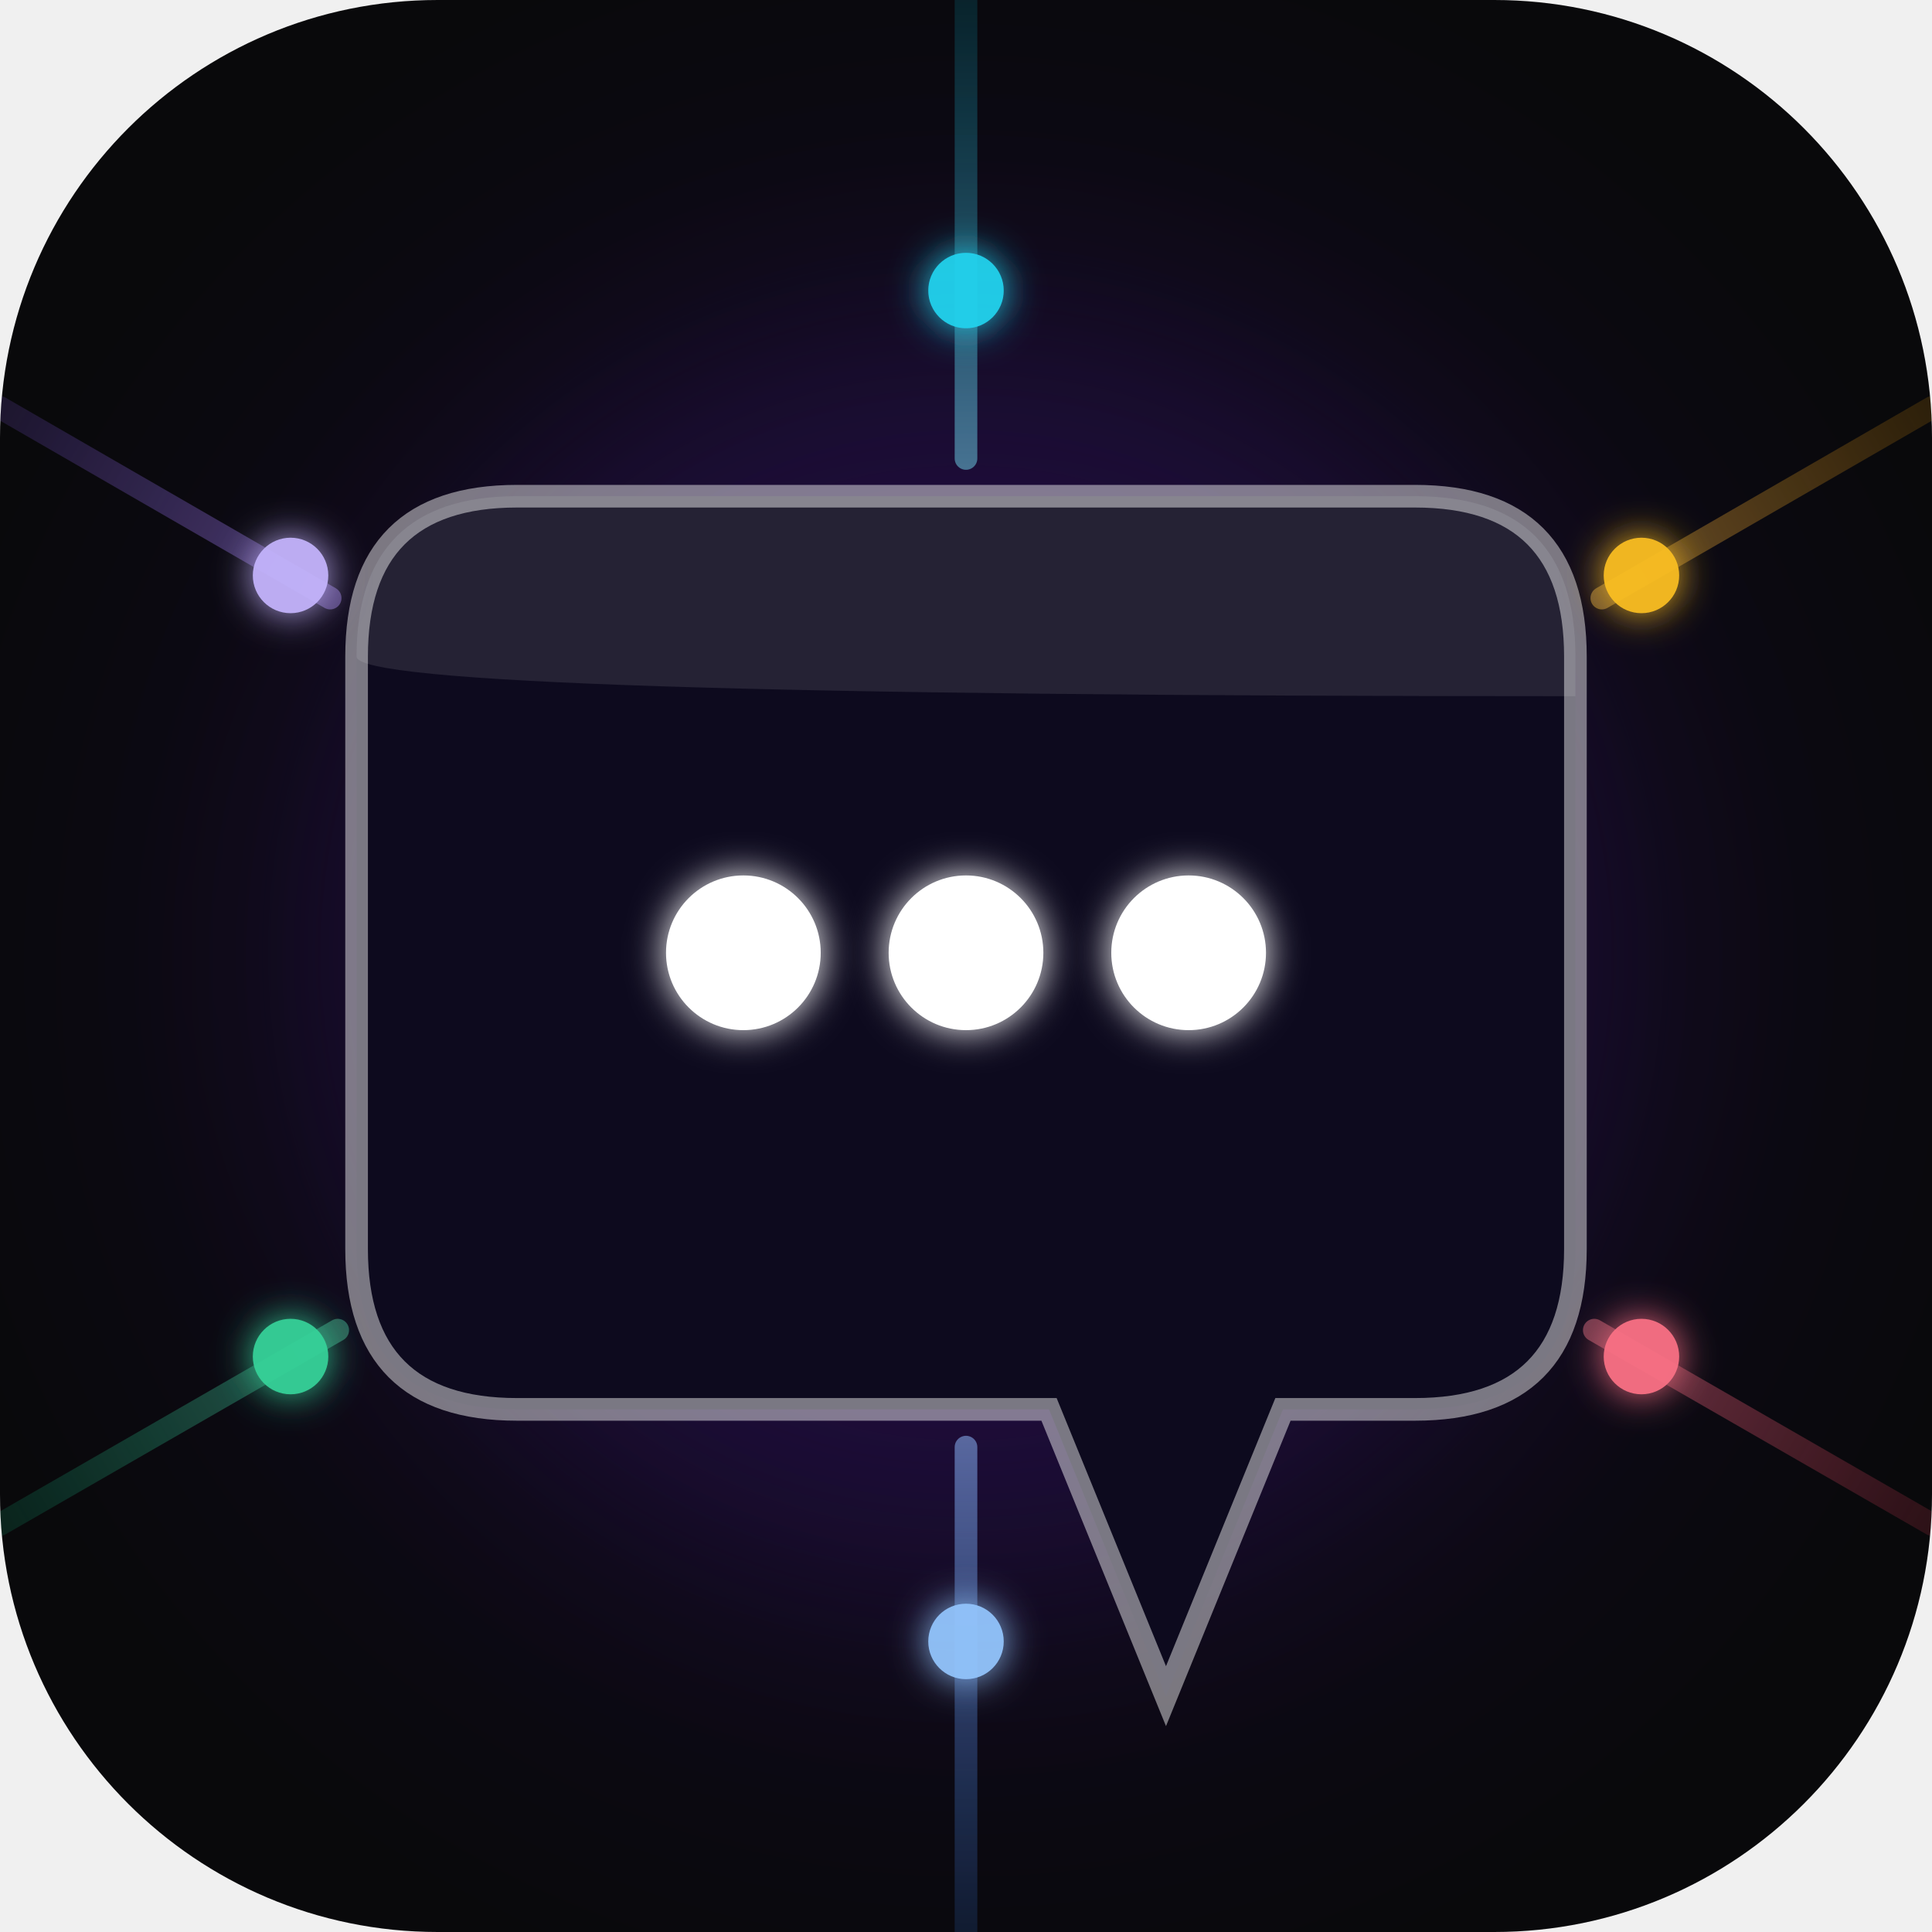
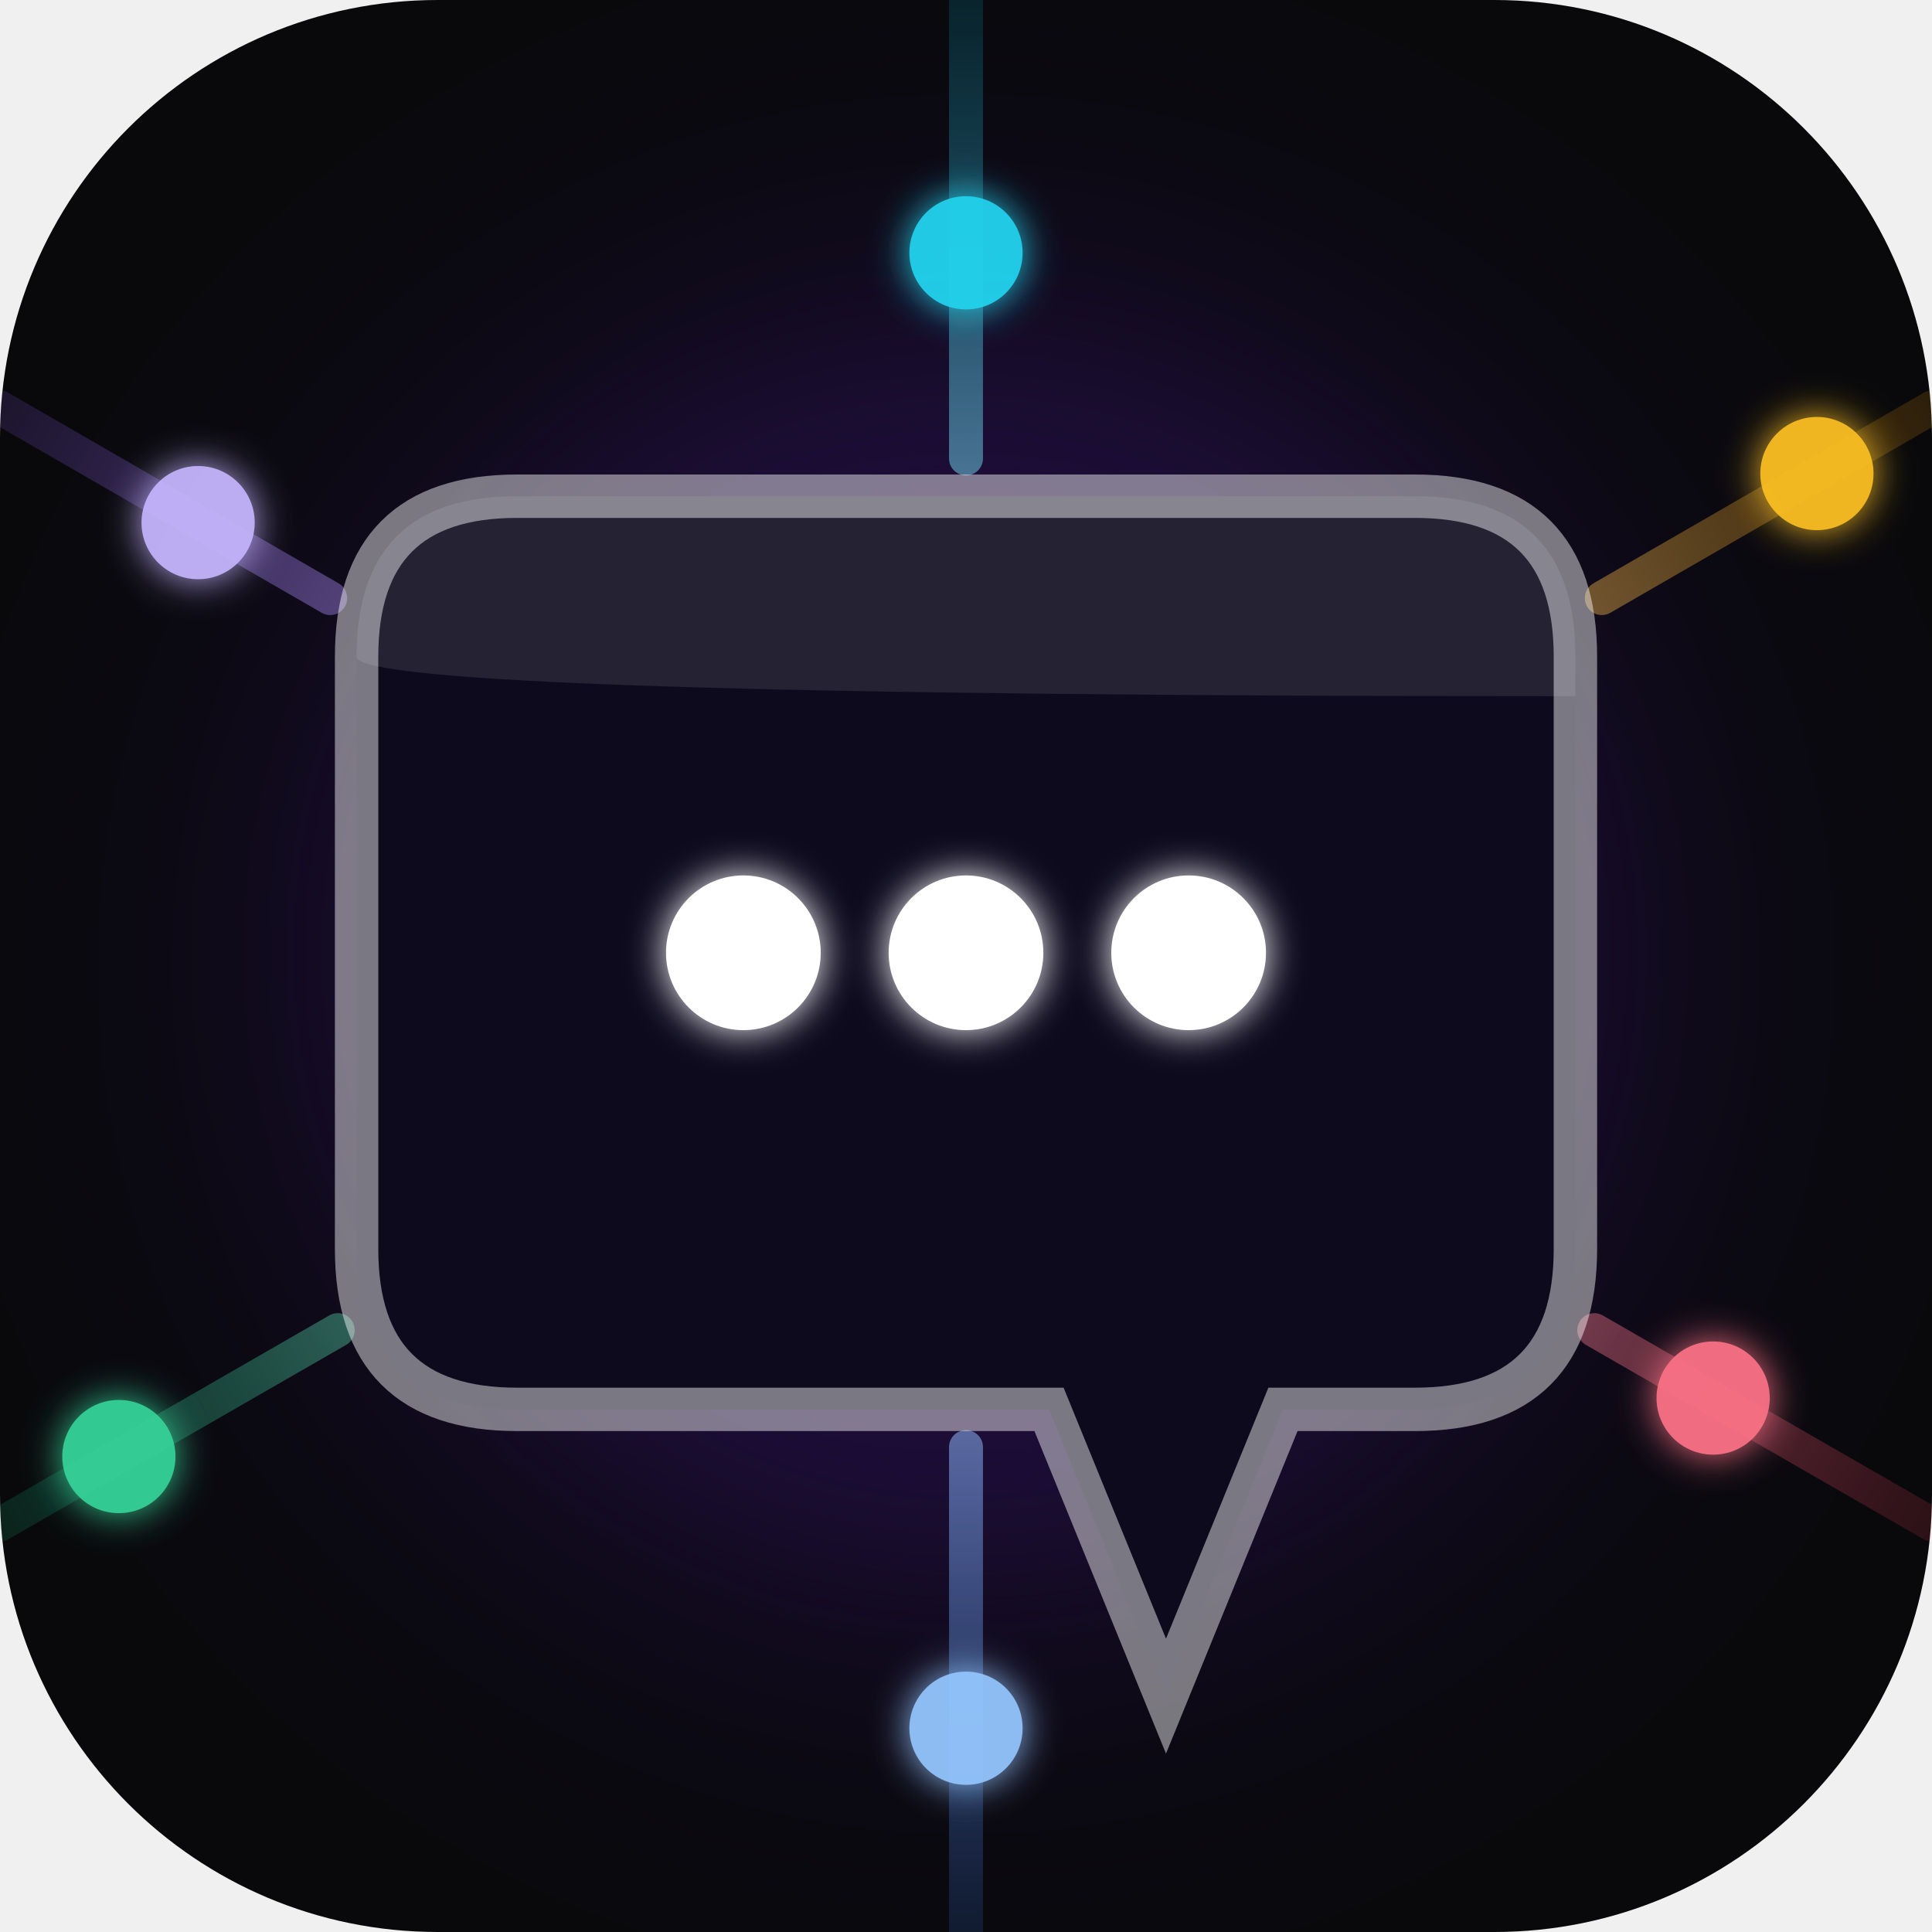
<svg xmlns="http://www.w3.org/2000/svg" width="1024" height="1024" viewBox="0 0 1024 1024">
  <defs>
    <radialGradient id="bg" cx="50%" cy="50%" r="55%">
      <stop offset="0%" stop-color="#130828" />
      <stop offset="100%" stop-color="#09090b" />
    </radialGradient>
    <clipPath id="iconClip">
      <rect width="1024" height="1024" rx="232" />
    </clipPath>
    <linearGradient id="lnTop" x1="512" y1="0" x2="512" y2="512" gradientUnits="userSpaceOnUse">
      <stop offset="0%" stop-color="#06b6d4" stop-opacity="0.15" />
      <stop offset="100%" stop-color="#e0f2fe" stop-opacity="0.9" />
    </linearGradient>
    <linearGradient id="lnTR" x1="1024" y1="216" x2="512" y2="512" gradientUnits="userSpaceOnUse">
      <stop offset="0%" stop-color="#f59e0b" stop-opacity="0.15" />
      <stop offset="100%" stop-color="#fef3c7" stop-opacity="0.9" />
    </linearGradient>
    <linearGradient id="lnBR" x1="1024" y1="808" x2="512" y2="512" gradientUnits="userSpaceOnUse">
      <stop offset="0%" stop-color="#f43f5e" stop-opacity="0.15" />
      <stop offset="100%" stop-color="#ffe4e6" stop-opacity="0.9" />
    </linearGradient>
    <linearGradient id="lnBot" x1="512" y1="1024" x2="512" y2="512" gradientUnits="userSpaceOnUse">
      <stop offset="0%" stop-color="#3b82f6" stop-opacity="0.15" />
      <stop offset="100%" stop-color="#dbeafe" stop-opacity="0.9" />
    </linearGradient>
    <linearGradient id="lnBL" x1="0" y1="808" x2="512" y2="512" gradientUnits="userSpaceOnUse">
      <stop offset="0%" stop-color="#10b981" stop-opacity="0.15" />
      <stop offset="100%" stop-color="#d1fae5" stop-opacity="0.9" />
    </linearGradient>
    <linearGradient id="lnTL" x1="0" y1="216" x2="512" y2="512" gradientUnits="userSpaceOnUse">
      <stop offset="0%" stop-color="#8b5cf6" stop-opacity="0.15" />
      <stop offset="100%" stop-color="#ede9fe" stop-opacity="0.9" />
    </linearGradient>
    <filter id="ambGlow" x="-50%" y="-50%" width="200%" height="200%">
      <feGaussianBlur stdDeviation="60" />
    </filter>
    <filter id="dotGlow" x="-150%" y="-150%" width="400%" height="400%">
      <feGaussianBlur in="SourceGraphic" stdDeviation="10" result="b" />
      <feMerge>
        <feMergeNode in="b" />
        <feMergeNode in="SourceGraphic" />
      </feMerge>
    </filter>
  </defs>
  <rect width="1024" height="1024" rx="232" fill="url(#bg)" />
  <g clip-path="url(#iconClip)">
    <circle cx="512" cy="505" r="340" fill="#6d28d9" opacity="0.16" filter="url(#ambGlow)" />
-     <line x1="512" y1="0" x2="512" y2="243" stroke="url(#lnTop)" stroke-width="12" stroke-linecap="round" />
-     <line x1="1024" y1="216" x2="849" y2="317" stroke="url(#lnTR)" stroke-width="12" stroke-linecap="round" />
-     <line x1="1024" y1="808" x2="845" y2="705" stroke="url(#lnBR)" stroke-width="12" stroke-linecap="round" />
-     <line x1="512" y1="1024" x2="512" y2="767" stroke="url(#lnBot)" stroke-width="12" stroke-linecap="round" />
-     <line x1="0" y1="808" x2="179" y2="705" stroke="url(#lnBL)" stroke-width="12" stroke-linecap="round" />
-     <line x1="0" y1="216" x2="175" y2="317" stroke="url(#lnTL)" stroke-width="12" stroke-linecap="round" />
+     <line x1="512" y1="0" x2="512" y2="243" stroke="url(#lnTop)" stroke-width="18" stroke-linecap="round" />
+     <line x1="1024" y1="216" x2="849" y2="317" stroke="url(#lnTR)" stroke-width="18" stroke-linecap="round" />
+     <line x1="1024" y1="808" x2="845" y2="705" stroke="url(#lnBR)" stroke-width="18" stroke-linecap="round" />
+     <line x1="512" y1="1024" x2="512" y2="767" stroke="url(#lnBot)" stroke-width="18" stroke-linecap="round" />
+     <line x1="0" y1="808" x2="179" y2="705" stroke="url(#lnBL)" stroke-width="18" stroke-linecap="round" />
+     <line x1="0" y1="216" x2="175" y2="317" stroke="url(#lnTL)" stroke-width="18" stroke-linecap="round" />
    <path d="M 189 348 Q 189 263 274 263 L 750 263 Q 835 263 835 348              L 835 662 Q 835 747 750 747 L 680 747 L 618 899 L 556 747              L 274 747 Q 189 747 189 662 Z" fill="#0d0a1e" />
-     <path d="M 189 348 Q 189 263 274 263 L 750 263 Q 835 263 835 348              L 835 662 Q 835 747 750 747 L 680 747 L 618 899 L 556 747              L 274 747 Q 189 747 189 662 Z" fill="none" stroke="white" stroke-width="12" stroke-opacity="0.45" />
+     <path d="M 189 348 Q 189 263 274 263 L 750 263 Q 835 263 835 348              L 835 662 Q 835 747 750 747 L 680 747 L 618 899 L 556 747              L 274 747 Q 189 747 189 662 Z" fill="none" stroke="white" stroke-width="23" stroke-opacity="0.45" />
    <path d="M 189 348 Q 189 263 274 263 L 750 263 Q 835 263 835 348              L 835 369 Q 189 369 189 348 Z" fill="white" opacity="0.10" />
    <circle cx="394" cy="505" r="41" fill="white" filter="url(#dotGlow)" />
    <circle cx="512" cy="505" r="41" fill="white" filter="url(#dotGlow)" />
    <circle cx="630" cy="505" r="41" fill="white" filter="url(#dotGlow)" />
-     <circle cx="512" cy="154" r="20" fill="#22d3ee" opacity="0.95" filter="url(#dotGlow)" />
-     <circle cx="870" cy="305" r="20" fill="#fbbf24" opacity="0.95" filter="url(#dotGlow)" />
-     <circle cx="870" cy="719" r="20" fill="#fb7185" opacity="0.95" filter="url(#dotGlow)" />
-     <circle cx="512" cy="870" r="20" fill="#93c5fd" opacity="0.95" filter="url(#dotGlow)" />
-     <circle cx="154" cy="719" r="20" fill="#34d399" opacity="0.95" filter="url(#dotGlow)" />
-     <circle cx="154" cy="305" r="20" fill="#c4b5fd" opacity="0.95" filter="url(#dotGlow)" />
+     <circle cx="512" cy="134" r="30" fill="#22d3ee" opacity="0.95" filter="url(#dotGlow)" />
+     <circle cx="963" cy="251" r="30" fill="#fbbf24" opacity="0.95" filter="url(#dotGlow)" />
+     <circle cx="908" cy="741" r="30" fill="#fb7185" opacity="0.95" filter="url(#dotGlow)" />
+     <circle cx="512" cy="916" r="30" fill="#93c5fd" opacity="0.95" filter="url(#dotGlow)" />
+     <circle cx="63" cy="772" r="30" fill="#34d399" opacity="0.95" filter="url(#dotGlow)" />
+     <circle cx="105" cy="277" r="30" fill="#c4b5fd" opacity="0.95" filter="url(#dotGlow)" />
  </g>
</svg>
